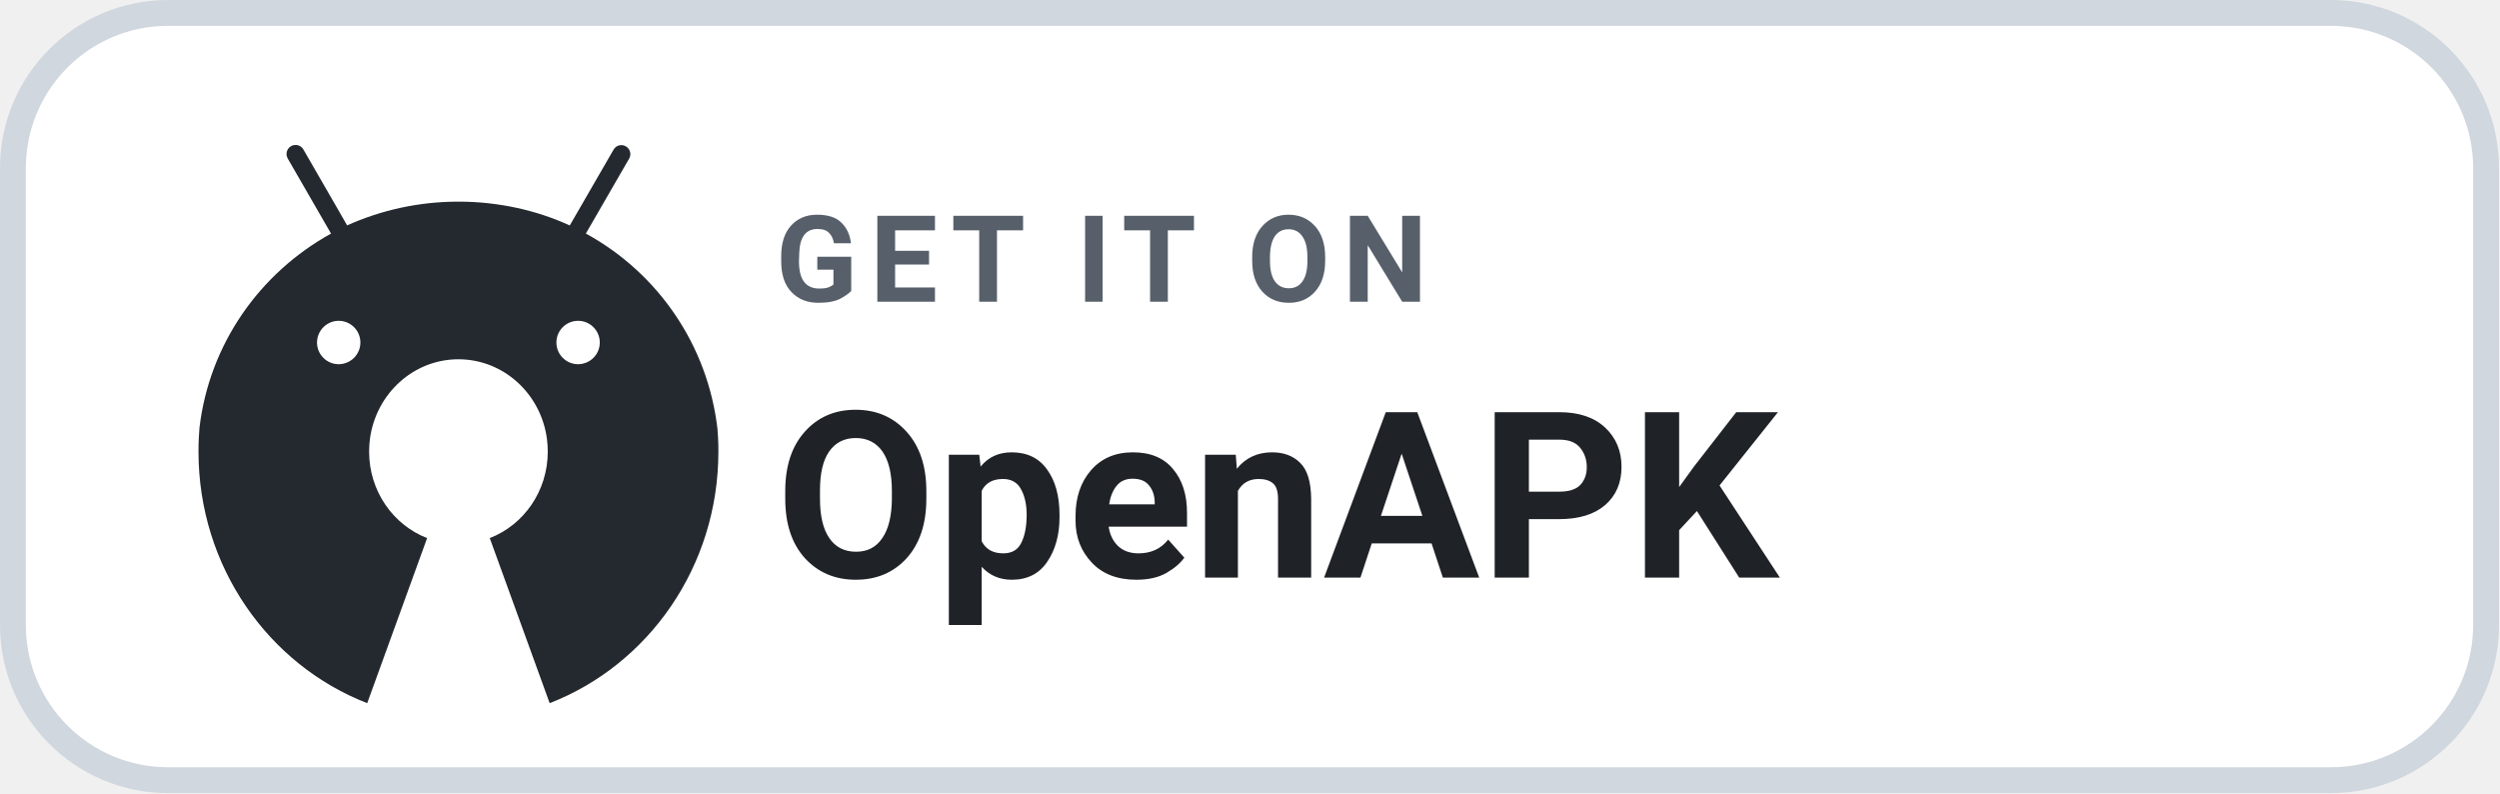
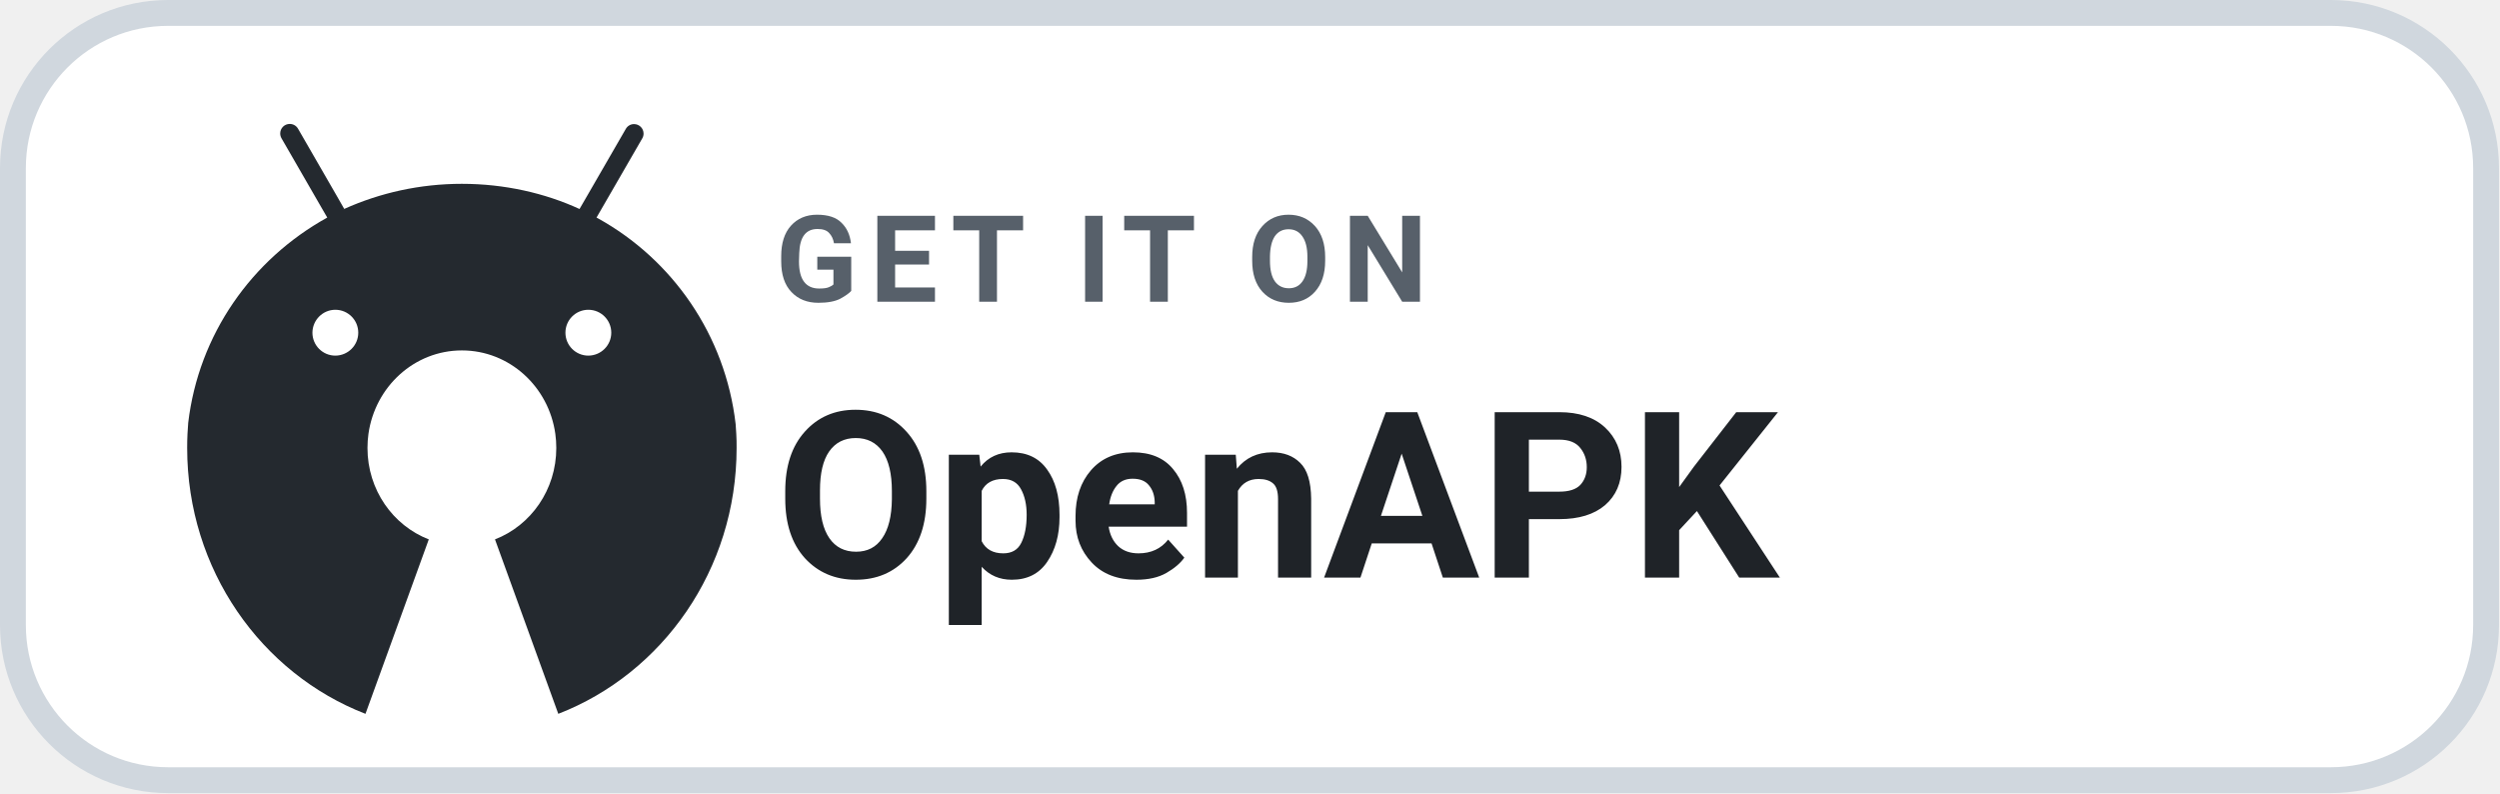
<svg xmlns="http://www.w3.org/2000/svg" width="145" height="46" viewBox="0 0 145 46" role="img" aria-label="GET IT ON OpenAPK">
  <rect x=".75" y=".75" width="143.5" height="44.5" rx="9" fill="#FFFFFF" stroke="#D0D7DE" stroke-width="1.5" />
-   <g transform="translate(9 7) scale(0.044)">
+   <g transform="translate(8.2 5.7) scale(0.0465)">
    <path fill="#24292F" d="M742.4,418.6c-0.2-4.1-0.5-8.1-0.8-12.2c-12.9-111.3-79-205.3-171.9-256.7l-1.7-0.9l0,0l9.2-15.9l47.9-82.9c1-1.7,1.6-3.7,1.6-5.9c0-6.6-5.3-11.9-11.9-11.9c-4.4,0-8.2,2.4-10.2,5.9l0,0l-47.9,82.9l-9.9,17.1c-43.1-19.8-93.6-31.4-146.8-31.4c-52.3,0-102,11.2-146.8,31.3l0,0.1l-2.2,0.9c0.7-0.3,1.5-0.7,2.2-1l-9.8-17.1l-47.9-83c-2.1-3.6-5.9-5.9-10.3-5.9c-6.6,0-11.9,5.3-11.9,11.9c0,2.2,0.6,4.2,1.6,6l0,0l47.9,83l9.2,15.9C137.6,201,71.5,294.8,58.5,404.8c-0.4,4.6-0.7,9.2-0.9,13.8c-0.3,5.8-0.4,11.7-0.4,17.6c0,151.8,92.5,281.2,222.5,331.6l79-217.6c-44.7-17.3-76.5-61.8-76.5-114c0-6,0.4-11.9,1.2-17.6c8.3-58.9,57.3-104.1,116.6-104.1c59.3,0,108.4,45.2,116.6,104.1c0.8,5.8,1.2,11.6,1.2,17.6c0,52.2-31.8,96.7-76.5,114l79,217.6c130-50.4,222.5-179.8,222.5-331.6C742.9,430.3,742.7,424.4,742.4,418.6z M242.1,263.8c15.8,0,28.6,12.8,28.6,28.6c0,15.8-12.8,28.5-28.6,28.6c-15.8,0-28.6-12.8-28.6-28.6C213.6,276.6,226.4,263.8,242.1,263.8z M557.8,263.8c15.8,0,28.6,12.8,28.6,28.6c0,15.8-12.8,28.5-28.6,28.6c-15.8,0-28.6-12.8-28.6-28.6C529.2,276.6,542,263.8,557.8,263.8z" />
  </g>
  <text x="45" y="17.5" fill="#57606A" font-family="-apple-system,BlinkMacSystemFont,'Segoe UI',Roboto,Helvetica,Arial,sans-serif" font-size="7" font-weight="700" letter-spacing=".7">GET IT ON</text>
  <text x="45" y="33.5" fill="#1F2328" font-family="-apple-system,BlinkMacSystemFont,'Segoe UI',Roboto,Helvetica,Arial,sans-serif" font-size="13.5" font-weight="700">OpenAPK</text>
</svg>
